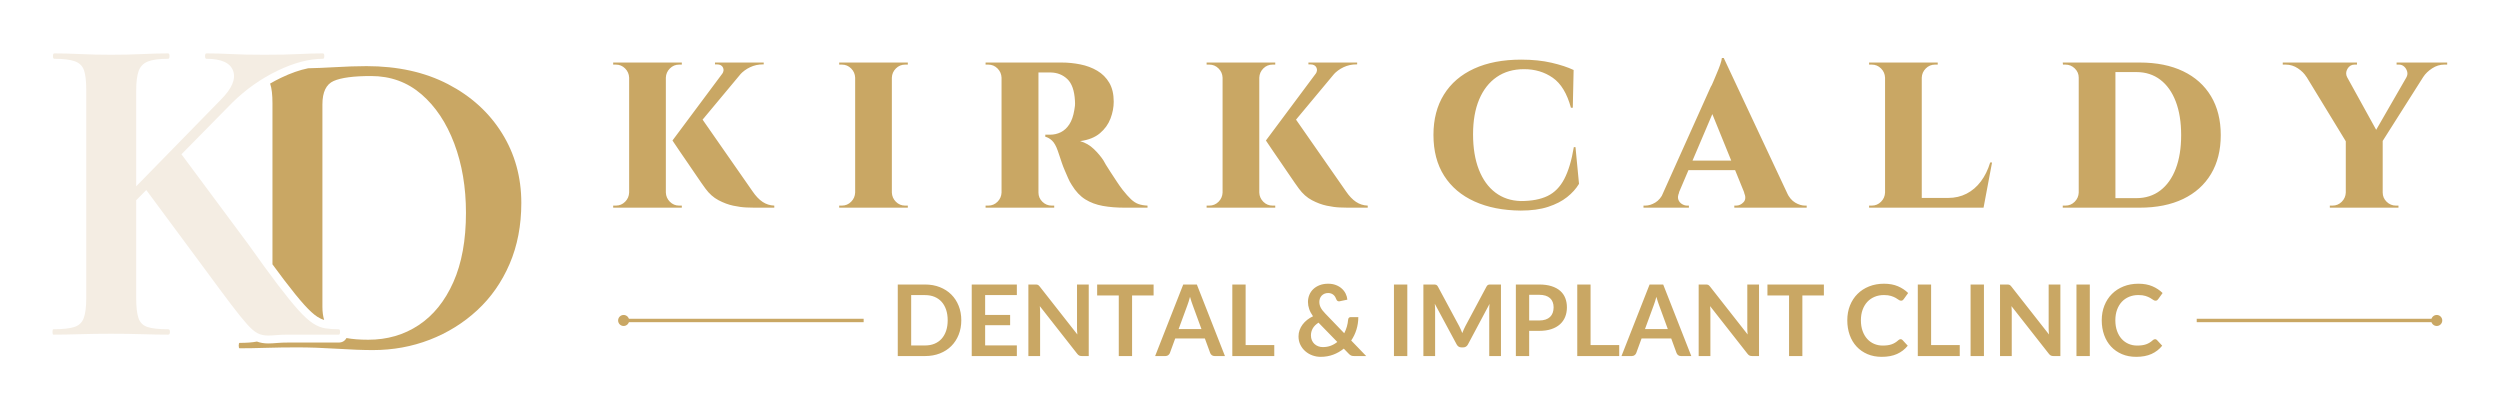
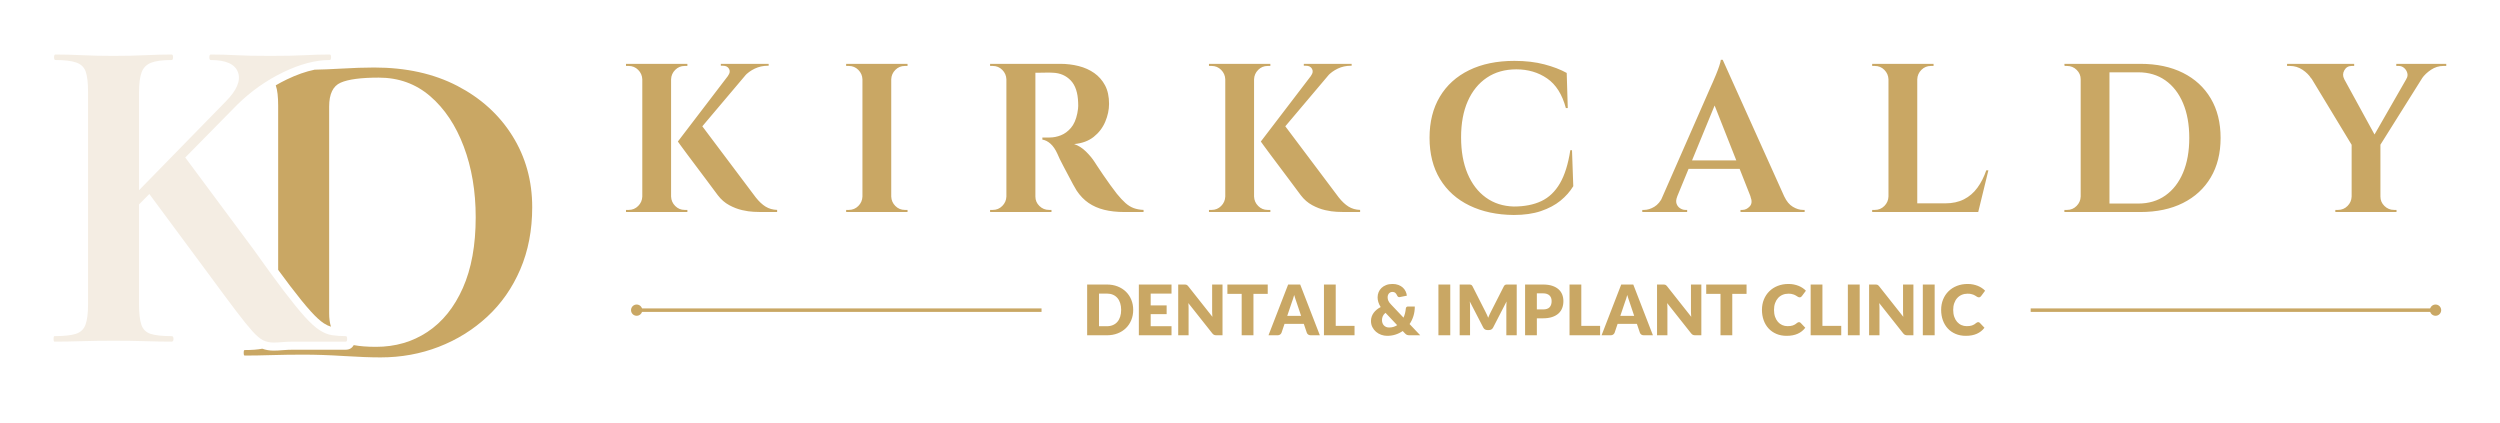
- <svg xmlns="http://www.w3.org/2000/svg" viewBox="0 0 1905 315" width="1905" height="315" role="img" aria-label="Kirkcaldy Dental &amp; Implant Clinic">
+ <svg xmlns="http://www.w3.org/2000/svg" viewBox="0 0 1866 315" width="1866" height="315" role="img" aria-label="Kirkcaldy Dental &amp; Implant Clinic">
  <g fill="#C9A764">
    <path d="M284.085 266.763Q273.112 266.763 256.653 265.735Q240.193 264.706 226.477 264.706Q214.133 264.706 202.817 265.049Q191.501 265.392 182.586 265.392Q181.9 265.392 181.9 263.334Q181.9 261.277 182.586 261.277Q190.744 261.277 195.772 260.267Q199.65 261.706 204.25 261.706Q207.267 261.706 211.311 261.338Q214.811 261.02 219.681 261.02H258.086Q262.089 261.02 264.025 257.587Q270.782 258.876 280.656 258.876Q302.259 258.876 319.061 247.732Q335.863 236.588 345.465 214.985Q355.066 193.382 355.066 162.178Q355.066 133.031 346.15 109.371Q337.235 85.711 321.118 71.823Q305.002 57.936 282.713 57.936Q262.825 57.936 254.252 61.707Q245.68 65.479 245.68 79.538V233.845Q245.68 239.482 247 243.833Q244.494 243.098 241.796 241.364Q237.671 238.712 231.866 232.279Q225.691 225.437 216.586 213.465Q212.513 208.11 207.618 201.423V78.853Q207.618 68.908 205.903 63.936Q205.86 63.811 205.814 63.688Q209.85 61.341 214.064 59.311Q225.057 54.014 234.796 52.022Q243.787 51.837 253.91 51.249Q268.654 50.392 279.284 50.392Q314.946 50.392 341.35 64.108Q367.753 77.824 382.498 101.484Q397.243 125.144 397.243 154.634Q397.243 180.352 388.327 201.097Q379.412 221.843 363.638 236.416Q347.865 250.99 327.462 258.877Q307.059 266.763 284.085 266.763Z" />
    <path data-kd="K" fill="#F4EDE3" d="M65.718 227.225V68.461Q65.718 58.517 64.003 53.545Q62.289 48.573 56.974 46.687Q51.659 44.801 41.372 44.801Q40.343 44.801 40.343 42.743Q40.343 40.686 41.372 40.686Q50.287 40.686 61.26 41.2Q72.233 41.715 84.577 41.715Q97.608 41.715 108.581 41.2Q119.553 40.686 128.126 40.686Q129.155 40.686 129.155 42.743Q129.155 44.801 128.126 44.801Q117.839 44.801 112.695 46.858Q107.552 48.915 105.666 54.059Q103.78 59.203 103.78 69.147V227.225Q103.78 237.169 105.494 242.313Q107.209 247.456 112.352 249.171Q117.496 250.885 128.126 250.885Q129.498 250.885 129.498 252.943Q129.498 255.0 128.126 255.0Q119.211 255.0 108.409 254.657Q97.608 254.314 84.577 254.314Q72.233 254.314 60.917 254.657Q49.601 255.0 40.686 255.0Q40.0 255.0 40.0 252.943Q40.0 250.885 40.686 250.885Q51.316 250.885 56.631 249.171Q61.946 247.456 63.832 242.313Q65.718 237.169 65.718 227.225ZM156.244 205.279 109.266 141.842 136.699 115.439 189.163 186.077Q202.536 204.936 211.794 217.109Q221.053 229.282 227.396 236.312Q233.74 243.341 238.541 246.427Q243.341 249.514 247.97 250.199Q252.6 250.885 258.086 250.885Q259.115 250.885 259.115 252.943Q259.115 255.0 258.086 255.0Q242.998 255.0 233.74 255.0Q224.482 255.0 219.681 255.0Q214.537 255.0 210.766 255.343Q206.994 255.686 204.25 255.686Q199.793 255.686 196.364 253.971Q192.935 252.257 188.305 247.113Q183.676 241.97 176.132 232.026Q168.589 222.081 156.244 205.279ZM79.777 166.531 168.246 76.005Q180.933 63.317 177.675 54.059Q174.418 44.801 157.273 44.801Q156.244 44.801 156.244 42.743Q156.244 40.686 157.273 40.686Q166.531 40.686 176.132 41.2Q185.734 41.715 201.507 41.715Q217.967 41.715 227.568 41.2Q237.169 40.686 246.085 40.686Q247.113 40.686 247.113 42.743Q247.113 44.801 246.085 44.801Q230.311 44.801 211.451 53.888Q192.592 62.974 177.161 78.062L89.035 167.56Z" />
-     <path d="M533.129 87.94 573.419 145.768Q577.053 151.14 581.082 153.826Q585.111 156.512 590.009 156.67V158.25H574.841Q573.261 158.25 568.837 158.092Q564.413 157.934 558.804 156.749Q553.195 155.564 547.507 152.562Q541.819 149.56 537.553 143.714Q536.605 142.45 534.393 139.29Q532.181 136.13 529.416 132.022Q526.651 127.914 523.649 123.569Q520.647 119.224 518.119 115.511Q515.591 111.798 514.011 109.428Q512.431 107.058 512.431 107.058ZM570.733 48.756 523.175 105.794 512.431 107.058 555.881 48.756ZM581.951 47.65V49.072H581.319Q576.105 49.072 571.602 51.205Q567.099 53.338 563.939 56.814L550.193 56.498Q552.089 53.812 550.904 51.442Q549.719 49.072 546.401 49.072H544.821V47.65H581.319ZM507.375 47.65V158.25H479.409V47.65ZM479.883 146.716V158.25H467.243V156.67Q467.401 156.67 468.27 156.67Q469.139 156.67 469.297 156.67Q473.405 156.67 476.328 153.747Q479.251 150.824 479.409 146.716ZM479.883 59.184H479.409Q479.251 55.076 476.328 52.153Q473.405 49.23 469.297 49.23Q469.139 49.23 468.27 49.23Q467.401 49.23 467.243 49.23V47.65H479.883ZM506.901 146.716H507.375Q507.533 150.824 510.456 153.747Q513.379 156.67 517.487 156.67Q517.803 156.67 518.672 156.67Q519.541 156.67 519.541 156.67V158.25H506.901ZM506.901 59.184V47.65H519.541V49.23Q519.383 49.23 518.593 49.23Q517.803 49.23 517.487 49.23Q513.379 49.23 510.456 52.153Q507.533 55.076 507.375 59.184ZM679.595 47.65V158.25H651.629V47.65ZM652.103 146.716V158.25H639.463V156.67Q639.463 156.67 640.49 156.67Q641.517 156.67 641.517 156.67Q645.625 156.67 648.548 153.747Q651.471 150.824 651.629 146.716ZM652.103 59.184H651.629Q651.471 55.076 648.548 52.153Q645.625 49.23 641.517 49.23Q641.517 49.23 640.49 49.23Q639.463 49.23 639.463 49.23V47.65H652.103ZM679.121 146.716H679.595Q679.753 150.824 682.676 153.747Q685.599 156.67 689.707 156.67Q689.707 156.67 690.655 156.67Q691.603 156.67 691.761 156.67V158.25H679.121ZM679.121 59.184V47.65H691.761V49.23Q691.603 49.23 690.655 49.23Q689.707 49.23 689.707 49.23Q685.599 49.23 682.676 52.153Q679.753 55.076 679.595 59.184ZM789.247 47.65H808.997Q816.107 47.65 823.217 49.072Q830.327 50.494 836.094 53.891Q841.861 57.288 845.258 63.055Q848.655 68.822 848.655 77.512Q848.655 83.832 846.206 90.31Q843.757 96.788 838.148 101.528Q832.539 106.268 823.059 107.532Q829.063 109.27 833.566 113.615Q838.069 117.96 840.913 122.384Q841.071 122.858 842.493 125.228Q843.915 127.598 846.206 131.074Q848.497 134.55 850.867 138.184Q853.237 141.818 855.449 144.662Q859.083 149.244 861.848 151.851Q864.613 154.458 867.536 155.485Q870.459 156.512 874.409 156.67V158.25H856.871Q847.865 158.25 840.36 156.907Q832.855 155.564 827.009 151.93Q821.163 148.296 816.739 141.028Q815.159 138.658 813.895 135.735Q812.631 132.812 811.367 129.889Q810.103 126.966 809.155 124.201Q808.207 121.436 807.417 118.987Q806.627 116.538 805.995 114.8Q804.099 109.428 801.65 107.137Q799.201 104.846 796.515 104.214V102.634Q796.989 102.634 798.174 102.634Q799.359 102.634 800.149 102.634Q804.573 102.634 808.365 100.738Q812.157 98.842 814.843 94.734Q817.529 90.626 818.635 83.832Q818.951 82.41 819.109 80.672Q819.267 78.934 819.109 76.722Q818.477 65.188 813.342 60.29Q808.207 55.392 800.781 55.234Q799.201 55.234 797.305 55.234Q795.409 55.234 793.671 55.234Q791.933 55.234 790.827 55.234Q790.827 55.234 790.432 53.338Q790.037 51.442 789.642 49.546Q789.247 47.65 789.247 47.65ZM791.301 47.65V158.25H763.177V47.65ZM763.651 146.716V158.25H751.011V156.67Q751.327 156.67 752.117 156.67Q752.907 156.67 753.065 156.67Q757.173 156.67 760.096 153.747Q763.019 150.824 763.177 146.716ZM763.651 59.184H763.177Q763.019 55.076 760.096 52.153Q757.173 49.23 753.065 49.23Q752.907 49.23 752.117 49.23Q751.327 49.23 751.011 49.23V47.65H763.651ZM790.827 146.716H791.301Q791.301 150.824 794.303 153.747Q797.305 156.67 801.413 156.67Q801.729 156.67 802.44 156.67Q803.151 156.67 803.309 156.67V158.25H790.827ZM985.325 87.94 1025.615 145.768Q1029.249 151.14 1033.278 153.826Q1037.307 156.512 1042.205 156.67V158.25H1027.037Q1025.457 158.25 1021.033 158.092Q1016.609 157.934 1011 156.749Q1005.391 155.564 999.703 152.562Q994.015 149.56 989.749 143.714Q988.801 142.45 986.589 139.29Q984.377 136.13 981.612 132.022Q978.847 127.914 975.845 123.569Q972.843 119.224 970.315 115.511Q967.787 111.798 966.207 109.428Q964.627 107.058 964.627 107.058ZM1022.929 48.756 975.371 105.794 964.627 107.058 1008.077 48.756ZM1034.147 47.65V49.072H1033.515Q1028.301 49.072 1023.798 51.205Q1019.295 53.338 1016.135 56.814L1002.389 56.498Q1004.285 53.812 1003.1 51.442Q1001.915 49.072 998.597 49.072H997.017V47.65H1033.515ZM959.571 47.65V158.25H931.605V47.65ZM932.079 146.716V158.25H919.439V156.67Q919.597 156.67 920.466 156.67Q921.335 156.67 921.493 156.67Q925.601 156.67 928.524 153.747Q931.447 150.824 931.605 146.716ZM932.079 59.184H931.605Q931.447 55.076 928.524 52.153Q925.601 49.23 921.493 49.23Q921.335 49.23 920.466 49.23Q919.597 49.23 919.439 49.23V47.65H932.079ZM959.097 146.716H959.571Q959.729 150.824 962.652 153.747Q965.575 156.67 969.683 156.67Q969.999 156.67 970.868 156.67Q971.737 156.67 971.737 156.67V158.25H959.097ZM959.097 59.184V47.65H971.737V49.23Q971.579 49.23 970.789 49.23Q969.999 49.23 969.683 49.23Q965.575 49.23 962.652 52.153Q959.729 55.076 959.571 59.184ZM1200.521 112.114 1203.207 140.08Q1199.889 145.61 1194.122 150.192Q1188.355 154.774 1179.665 157.618Q1170.975 160.462 1158.809 160.462Q1138.585 160.304 1123.575 153.51Q1108.565 146.716 1100.428 133.918Q1092.291 121.12 1092.291 102.792Q1092.291 84.938 1100.27 72.061Q1108.249 59.184 1123.259 52.311Q1138.269 45.438 1159.125 45.438Q1172.081 45.438 1182.272 47.808Q1192.463 50.178 1199.099 53.338L1198.467 82.094H1197.045Q1192.621 65.82 1183.22 59.263Q1173.819 52.706 1161.337 52.706Q1149.171 52.706 1140.481 58.71Q1131.791 64.714 1127.13 75.774Q1122.469 86.834 1122.469 102.318Q1122.469 117.96 1126.893 129.257Q1131.317 140.554 1139.454 146.716Q1147.591 152.878 1158.809 153.194Q1171.291 153.194 1179.27 149.323Q1187.249 145.452 1191.989 136.367Q1196.729 127.282 1199.257 112.114ZM1313.491 44.174 1366.579 157.302H1333.399L1301.799 79.566ZM1279.521 146.716Q1278.099 149.876 1278.889 152.088Q1279.679 154.3 1281.654 155.485Q1283.629 156.67 1285.525 156.67H1286.947V158.25H1252.345V156.67Q1252.345 156.67 1253.056 156.67Q1253.767 156.67 1253.767 156.67Q1257.401 156.67 1261.272 154.379Q1265.143 152.088 1267.671 146.716ZM1313.491 44.174 1313.649 66.136 1274.623 157.776H1262.457L1303.537 66.294Q1304.327 65.188 1305.512 62.265Q1306.697 59.342 1308.198 55.866Q1309.699 52.39 1310.805 49.23Q1311.911 46.07 1312.069 44.174ZM1328.185 122.384V129.652H1282.523V122.384ZM1328.975 146.716H1361.523Q1364.051 152.088 1367.922 154.379Q1371.793 156.67 1375.427 156.67Q1375.427 156.67 1376.059 156.67Q1376.691 156.67 1376.691 156.67V158.25H1321.549V156.67H1322.971Q1326.131 156.67 1328.58 154.063Q1331.029 151.456 1328.975 146.716ZM1464.381 47.65V158.25H1436.415V47.65ZM1505.777 150.824 1510.991 158.25H1463.907V150.824ZM1517.943 123.806 1511.465 158.25H1478.759L1484.447 150.824Q1492.189 150.824 1498.509 147.585Q1504.829 144.346 1509.411 138.263Q1513.993 132.18 1516.521 123.806ZM1436.889 146.716V158.25H1424.249V156.67Q1424.249 156.67 1425.276 156.67Q1426.303 156.67 1426.303 156.67Q1430.411 156.67 1433.334 153.747Q1436.257 150.824 1436.415 146.716ZM1436.889 59.184H1436.415Q1436.257 55.076 1433.334 52.153Q1430.411 49.23 1426.303 49.23Q1426.303 49.23 1425.276 49.23Q1424.249 49.23 1424.249 49.23V47.65H1436.889ZM1463.907 59.184V47.65H1476.547V49.23Q1476.389 49.23 1475.441 49.23Q1474.493 49.23 1474.493 49.23Q1470.385 49.23 1467.462 52.153Q1464.539 55.076 1464.381 59.184ZM1630.439 47.65Q1649.715 47.65 1663.54 54.286Q1677.365 60.922 1684.791 73.325Q1692.217 85.728 1692.217 102.95Q1692.217 120.172 1684.791 132.575Q1677.365 144.978 1663.54 151.614Q1649.715 158.25 1630.439 158.25H1591.571L1591.413 150.982Q1597.417 150.982 1602.947 150.982Q1608.477 150.982 1613.059 150.982Q1617.641 150.982 1620.959 150.982Q1624.277 150.982 1626.094 150.982Q1627.911 150.982 1627.911 150.982Q1638.497 150.982 1646.16 145.136Q1653.823 139.29 1657.931 128.546Q1662.039 117.802 1662.039 102.95Q1662.039 88.098 1657.931 77.354Q1653.823 66.61 1646.16 60.764Q1638.497 54.918 1627.911 54.918Q1627.911 54.918 1626.015 54.918Q1624.119 54.918 1620.564 54.918Q1617.009 54.918 1612.348 54.918Q1607.687 54.918 1601.92 54.918Q1596.153 54.918 1589.833 54.918V47.65ZM1611.953 47.65V158.25H1583.987V47.65ZM1584.461 146.716V158.25H1571.821V156.67Q1571.821 156.67 1572.848 156.67Q1573.875 156.67 1573.875 156.67Q1577.983 156.67 1580.906 153.747Q1583.829 150.824 1583.987 146.716ZM1584.461 59.184H1583.987Q1583.987 55.076 1580.985 52.153Q1577.983 49.23 1573.875 49.23Q1573.875 49.23 1572.927 49.23Q1571.979 49.23 1571.979 49.23L1571.821 47.65H1584.461ZM1782.435 47.808 1815.141 107.058 1787.807 108.164 1750.993 47.808ZM1815.615 107.374V158.25H1787.491V107.374ZM1840.105 47.808H1853.377L1813.719 110.376L1804.871 108.954ZM1833.627 59.026Q1834.891 56.814 1834.259 54.523Q1833.627 52.232 1831.968 50.731Q1830.309 49.23 1828.097 49.23Q1828.097 49.23 1827.149 49.23Q1826.201 49.23 1826.201 49.23V47.65H1864.753V49.23H1862.541Q1857.643 49.23 1853.298 52.074Q1848.953 54.918 1846.583 58.552ZM1788.597 59.026 1757.471 58.552Q1755.259 54.918 1750.993 52.074Q1746.727 49.23 1741.671 49.23H1739.459V47.65H1796.023V49.23Q1796.023 49.23 1795.075 49.23Q1794.127 49.23 1794.127 49.23Q1790.651 49.23 1788.755 52.469Q1786.859 55.708 1788.597 59.026ZM1787.965 146.716V158.25H1775.325V156.67Q1775.325 156.67 1776.273 156.67Q1777.221 156.67 1777.379 156.67Q1781.487 156.67 1784.41 153.747Q1787.333 150.824 1787.491 146.716ZM1815.141 146.716H1815.615Q1815.615 150.824 1818.617 153.747Q1821.619 156.67 1825.727 156.67Q1825.727 156.67 1826.675 156.67Q1827.623 156.67 1827.623 156.67V158.25H1815.141Z" />
-     <path d="M732.504 244.053Q732.504 250.047 730.506 255.061Q728.508 260.075 724.889 263.695Q721.27 267.314 716.18 269.312Q711.091 271.31 704.908 271.31H684.098V216.796H704.908Q711.091 216.796 716.18 218.813Q721.27 220.83 724.889 224.43Q728.508 228.03 730.506 233.045Q732.504 238.059 732.504 244.053ZM722.137 244.053Q722.137 239.567 720.931 236.004Q719.724 232.441 717.5 229.972Q715.276 227.503 712.09 226.183Q708.904 224.864 704.908 224.864H694.314V263.242H704.908Q708.904 263.242 712.09 261.923Q715.276 260.603 717.5 258.134Q719.724 255.665 720.931 252.102Q722.137 248.539 722.137 244.053ZM774.842 216.796V224.864H750.676V239.981H769.714V247.785H750.676V263.204H774.842V271.31H740.459V216.796ZM788.941 216.796Q789.62 216.796 790.072 216.852Q790.525 216.909 790.883 217.079Q791.241 217.248 791.58 217.569Q791.92 217.889 792.334 218.417L820.949 254.873Q820.798 253.553 820.741 252.29Q820.685 251.027 820.685 249.934V216.796H829.62V271.31H824.379Q823.173 271.31 822.381 270.933Q821.59 270.556 820.836 269.576L792.334 233.271Q792.447 234.477 792.504 235.665Q792.561 236.852 792.561 237.832V271.31H783.626V216.796H788.941ZM879.044 216.796V225.127H862.645V271.31H852.504V225.127H836.029V216.796ZM933.408 271.31H925.566Q924.247 271.31 923.398 270.65Q922.55 269.99 922.173 269.01L918.102 257.889H895.519L891.448 269.01Q891.146 269.877 890.26 270.594Q889.374 271.31 888.092 271.31H880.213L901.627 216.796H911.994ZM898.121 250.726H915.5L908.865 232.592Q908.413 231.386 907.866 229.746Q907.319 228.106 906.792 226.183Q906.264 228.106 905.755 229.765Q905.246 231.423 904.756 232.668ZM949.166 262.941H970.995V271.31H939.025V216.796H949.166ZM1012.05 216.193Q1015.368 216.193 1017.988 217.211Q1020.608 218.228 1022.474 219.925Q1024.34 221.621 1025.415 223.808Q1026.489 225.995 1026.678 228.332L1020.759 229.576Q1020.646 229.614 1020.514 229.614Q1020.382 229.614 1020.269 229.614Q1019.628 229.614 1019.119 229.256Q1018.61 228.898 1018.308 228.144Q1017.969 227.163 1017.441 226.277Q1016.913 225.391 1016.159 224.732Q1015.405 224.072 1014.387 223.676Q1013.369 223.28 1012.05 223.28Q1010.467 223.28 1009.222 223.827Q1007.978 224.374 1007.111 225.297Q1006.244 226.221 1005.792 227.446Q1005.339 228.671 1005.339 230.029Q1005.339 231.16 1005.584 232.215Q1005.829 233.271 1006.357 234.326Q1006.885 235.382 1007.733 236.494Q1008.582 237.606 1009.826 238.888L1024.302 253.93Q1025.547 251.555 1026.301 248.916Q1027.055 246.277 1027.281 243.563Q1027.356 242.696 1027.846 242.168Q1028.336 241.64 1029.203 241.64H1035.047Q1035.009 246.617 1033.614 251.141Q1032.219 255.665 1029.618 259.472L1041.041 271.31H1031.918Q1031.202 271.31 1030.655 271.235Q1030.108 271.159 1029.618 270.952Q1029.128 270.745 1028.676 270.405Q1028.223 270.066 1027.733 269.538L1023.963 265.655Q1020.344 268.596 1015.914 270.254Q1011.484 271.913 1006.32 271.913Q1003.153 271.913 1000.137 270.839Q997.121 269.764 994.746 267.728Q992.371 265.693 990.919 262.809Q989.468 259.925 989.468 256.305Q989.468 253.78 990.297 251.499Q991.126 249.218 992.597 247.257Q994.067 245.297 996.084 243.714Q998.101 242.13 1000.514 240.999Q998.516 238.172 997.592 235.476Q996.668 232.781 996.668 230.104Q996.668 227.276 997.705 224.732Q998.742 222.187 1000.721 220.302Q1002.7 218.417 1005.566 217.305Q1008.431 216.193 1012.05 216.193ZM998.93 255.551Q998.93 257.625 999.647 259.284Q1000.363 260.942 1001.607 262.092Q1002.851 263.242 1004.491 263.864Q1006.131 264.486 1007.978 264.486Q1011.296 264.486 1014.029 263.45Q1016.762 262.413 1019.024 260.565L1004.698 245.863Q1001.682 247.823 1000.306 250.273Q998.93 252.724 998.93 255.551ZM1072.37 271.31H1062.191V216.796H1072.37ZM1111.993 248.69Q1112.634 249.896 1113.18 251.197Q1113.727 252.498 1114.255 253.817Q1114.782 252.46 1115.348 251.141Q1115.913 249.821 1116.554 248.615L1132.69 218.417Q1132.992 217.851 1133.312 217.512Q1133.632 217.173 1134.028 217.022Q1134.424 216.871 1134.914 216.834Q1135.404 216.796 1136.083 216.796H1143.736V271.31H1134.801V236.098Q1134.801 235.118 1134.858 233.949Q1134.914 232.781 1135.027 231.574L1118.552 262.488Q1117.987 263.544 1117.082 264.128Q1116.177 264.712 1114.971 264.712H1113.576Q1112.37 264.712 1111.465 264.128Q1110.56 263.544 1109.995 262.488L1093.293 231.461Q1093.444 232.705 1093.501 233.893Q1093.557 235.08 1093.557 236.098V271.31H1084.622V216.796H1092.276Q1092.954 216.796 1093.444 216.834Q1093.934 216.871 1094.33 217.022Q1094.726 217.173 1095.065 217.512Q1095.405 217.851 1095.706 218.417L1111.993 248.69ZM1165.225 252.121V271.31H1155.084V216.796H1172.84Q1178.307 216.796 1182.303 218.078Q1186.299 219.359 1188.901 221.659Q1191.502 223.959 1192.746 227.163Q1193.99 230.368 1193.99 234.175Q1193.99 238.134 1192.671 241.433Q1191.351 244.732 1188.712 247.107Q1186.073 249.482 1182.115 250.801Q1178.156 252.121 1172.84 252.121ZM1165.225 244.204H1172.84Q1175.63 244.204 1177.704 243.506Q1179.777 242.809 1181.134 241.508Q1182.492 240.208 1183.17 238.341Q1183.849 236.475 1183.849 234.175Q1183.849 231.989 1183.17 230.217Q1182.492 228.445 1181.134 227.201Q1179.777 225.957 1177.704 225.297Q1175.63 224.637 1172.84 224.637H1165.225ZM1212.011 262.941H1233.839V271.31H1201.869V216.796H1212.011ZM1288.768 271.31H1280.926Q1279.607 271.31 1278.759 270.65Q1277.91 269.99 1277.533 269.01L1273.462 257.889H1250.879L1246.808 269.01Q1246.506 269.877 1245.62 270.594Q1244.734 271.31 1243.453 271.31H1235.573L1256.987 216.796H1267.354ZM1253.481 250.726H1270.86L1264.225 232.592Q1263.773 231.386 1263.226 229.746Q1262.68 228.106 1262.152 226.183Q1261.624 228.106 1261.115 229.765Q1260.606 231.423 1260.116 232.668ZM1299.701 216.796Q1300.38 216.796 1300.832 216.852Q1301.284 216.909 1301.643 217.079Q1302.001 217.248 1302.34 217.569Q1302.679 217.889 1303.094 218.417L1331.708 254.873Q1331.557 253.553 1331.501 252.29Q1331.444 251.027 1331.444 249.934V216.796H1340.379V271.31H1335.139Q1333.933 271.31 1333.141 270.933Q1332.349 270.556 1331.595 269.576L1303.094 233.271Q1303.207 234.477 1303.264 235.665Q1303.32 236.852 1303.32 237.832V271.31H1294.385V216.796H1299.701ZM1389.804 216.796V225.127H1373.404V271.31H1363.263V225.127H1346.788V216.796ZM1448.277 258.454Q1449.106 258.454 1449.709 259.095L1453.705 263.431Q1450.388 267.54 1445.543 269.727Q1440.699 271.913 1433.913 271.913Q1427.843 271.913 1422.999 269.84Q1418.154 267.766 1414.724 264.072Q1411.293 260.377 1409.465 255.25Q1407.636 250.123 1407.636 244.053Q1407.636 237.908 1409.672 232.799Q1411.708 227.691 1415.402 223.996Q1419.097 220.302 1424.243 218.247Q1429.389 216.193 1435.609 216.193Q1441.679 216.193 1446.222 218.134Q1450.765 220.076 1454.007 223.28L1450.614 227.993Q1450.312 228.445 1449.841 228.784Q1449.37 229.124 1448.541 229.124Q1447.673 229.124 1446.769 228.445Q1445.864 227.767 1444.469 226.975Q1443.074 226.183 1440.944 225.505Q1438.814 224.826 1435.534 224.826Q1431.689 224.826 1428.465 226.164Q1425.242 227.503 1422.923 229.991Q1420.605 232.479 1419.304 236.042Q1418.004 239.604 1418.004 244.053Q1418.004 248.652 1419.304 252.234Q1420.605 255.815 1422.829 258.266Q1425.053 260.716 1428.069 262.017Q1431.085 263.318 1434.554 263.318Q1436.627 263.318 1438.305 263.091Q1439.983 262.865 1441.396 262.375Q1442.81 261.885 1444.073 261.112Q1445.336 260.339 1446.58 259.208Q1446.957 258.869 1447.372 258.662Q1447.787 258.454 1448.277 258.454ZM1471.5 262.941H1493.328V271.31H1461.359V216.796H1471.5ZM1511.763 271.31H1501.584V216.796H1511.763ZM1529.332 216.796Q1530.01 216.796 1530.463 216.852Q1530.915 216.909 1531.273 217.079Q1531.631 217.248 1531.971 217.569Q1532.31 217.889 1532.725 218.417L1561.339 254.873Q1561.188 253.553 1561.132 252.29Q1561.075 251.027 1561.075 249.934V216.796H1570.01V271.31H1564.77Q1563.563 271.31 1562.772 270.933Q1561.98 270.556 1561.226 269.576L1532.725 233.271Q1532.838 234.477 1532.894 235.665Q1532.951 236.852 1532.951 237.832V271.31H1524.016V216.796H1529.332ZM1592.441 271.31H1582.262V216.796H1592.441ZM1642.168 258.454Q1642.997 258.454 1643.6 259.095L1647.597 263.431Q1644.279 267.54 1639.435 269.727Q1634.59 271.913 1627.804 271.913Q1621.734 271.913 1616.89 269.84Q1612.045 267.766 1608.615 264.072Q1605.184 260.377 1603.356 255.25Q1601.527 250.123 1601.527 244.053Q1601.527 237.908 1603.563 232.799Q1605.599 227.691 1609.293 223.996Q1612.988 220.302 1618.134 218.247Q1623.28 216.193 1629.501 216.193Q1635.57 216.193 1640.113 218.134Q1644.656 220.076 1647.898 223.28L1644.505 227.993Q1644.204 228.445 1643.732 228.784Q1643.261 229.124 1642.432 229.124Q1641.565 229.124 1640.66 228.445Q1639.755 227.767 1638.36 226.975Q1636.965 226.183 1634.835 225.505Q1632.705 224.826 1629.425 224.826Q1625.58 224.826 1622.356 226.164Q1619.133 227.503 1616.815 229.991Q1614.496 232.479 1613.195 236.042Q1611.895 239.604 1611.895 244.053Q1611.895 248.652 1613.195 252.234Q1614.496 255.815 1616.72 258.266Q1618.945 260.716 1621.961 262.017Q1624.977 263.318 1628.445 263.318Q1630.518 263.318 1632.196 263.091Q1633.874 262.865 1635.288 262.375Q1636.701 261.885 1637.964 261.112Q1639.227 260.339 1640.471 259.208Q1640.848 258.869 1641.263 258.662Q1641.678 258.454 1642.168 258.454Z" />
+     <path d="M522.069 91.416 564.097 147.348Q567.731 151.93 571.444 154.221Q575.157 156.512 580.055 156.67V158.25H568.047Q566.467 158.25 562.596 158.092Q558.725 157.934 553.906 156.828Q549.087 155.722 544.268 153.115Q539.449 150.508 535.815 145.768Q535.183 144.978 532.813 141.739Q530.443 138.5 527.046 133.997Q523.649 129.494 519.936 124.517Q516.223 119.54 513.063 115.353Q509.903 111.166 507.928 108.401Q505.953 105.636 505.953 105.636ZM562.675 48.756 515.275 104.846 505.953 105.636 549.403 48.756ZM573.735 47.65V49.072H573.103Q567.889 49.072 563.386 51.205Q558.883 53.338 555.723 56.814L543.399 56.498Q545.453 53.812 544.189 51.442Q542.925 49.072 539.607 49.072H538.027V47.65H573.103ZM500.897 47.65V158.25H479.409V47.65ZM479.883 146.716V158.25H467.243V156.67Q467.401 156.67 468.27 156.67Q469.139 156.67 469.297 156.67Q473.405 156.67 476.328 153.747Q479.251 150.824 479.409 146.716ZM479.883 59.184H479.409Q479.251 55.076 476.328 52.153Q473.405 49.23 469.297 49.23Q469.139 49.23 468.27 49.23Q467.401 49.23 467.243 49.23V47.65H479.883ZM500.423 146.716H500.897Q501.055 150.824 503.978 153.747Q506.901 156.67 511.009 156.67Q511.167 156.67 512.036 156.67Q512.905 156.67 513.063 156.67V158.25H500.423ZM500.423 59.184V47.65H513.063V49.23Q512.905 49.23 512.036 49.23Q511.167 49.23 511.009 49.23Q506.901 49.23 503.978 52.153Q501.055 55.076 500.897 59.184ZM665.217 47.65V158.25H643.729V47.65ZM644.203 146.716V158.25H631.563V156.67Q631.563 156.67 632.59 156.67Q633.617 156.67 633.617 156.67Q637.725 156.67 640.648 153.747Q643.571 150.824 643.729 146.716ZM644.203 59.184H643.729Q643.571 55.076 640.648 52.153Q637.725 49.23 633.617 49.23Q633.617 49.23 632.59 49.23Q631.563 49.23 631.563 49.23V47.65H644.203ZM664.743 146.716H665.217Q665.375 150.824 668.298 153.747Q671.221 156.67 675.329 156.67Q675.329 156.67 676.277 156.67Q677.225 156.67 677.383 156.67V158.25H664.743ZM664.743 59.184V47.65H677.383V49.23Q677.225 49.23 676.277 49.23Q675.329 49.23 675.329 49.23Q671.221 49.23 668.298 52.153Q665.375 55.076 665.217 59.184ZM770.761 47.65H791.459Q798.569 47.65 805.126 49.309Q811.683 50.968 816.739 54.523Q821.795 58.078 824.797 63.687Q827.799 69.296 827.799 77.512Q827.799 84.148 824.955 90.863Q822.111 97.578 816.344 102.16Q810.577 106.742 801.729 107.532Q806.469 109.112 810.498 113.062Q814.527 117.012 817.055 120.962Q817.213 121.278 818.951 123.885Q820.689 126.492 823.296 130.363Q825.903 134.234 828.668 138.026Q831.433 141.818 833.645 144.662Q837.121 148.928 840.044 151.535Q842.967 154.142 846.206 155.327Q849.445 156.512 853.553 156.67V158.25H839.333Q830.801 158.25 824.165 156.591Q817.529 154.932 812.473 151.456Q807.417 147.98 803.625 142.292Q802.519 140.554 800.939 137.631Q799.359 134.708 797.542 131.232Q795.725 127.756 793.987 124.517Q792.249 121.278 790.985 118.671Q789.721 116.064 789.247 114.8Q787.035 109.902 784.112 107.295Q781.189 104.688 778.029 104.214V102.634Q778.345 102.634 779.925 102.634Q781.505 102.634 783.401 102.634Q787.667 102.634 791.854 100.975Q796.041 99.316 799.359 95.445Q802.677 91.574 804.099 84.622Q804.415 83.2 804.652 81.146Q804.889 79.092 804.731 76.722Q804.415 65.504 799.201 60.053Q793.987 54.602 785.929 54.286Q783.401 54.128 780.478 54.207Q777.555 54.286 775.264 54.286Q772.973 54.286 772.341 54.286Q772.341 54.128 771.946 52.548Q771.551 50.968 771.156 49.309Q770.761 47.65 770.761 47.65ZM772.815 47.65V158.25H751.169V47.65ZM751.643 146.716V158.25H739.003V156.67Q739.161 156.67 740.109 156.67Q741.057 156.67 741.057 156.67Q745.165 156.67 748.088 153.747Q751.011 150.824 751.169 146.716ZM751.643 59.184H751.169Q751.011 55.076 748.088 52.153Q745.165 49.23 741.057 49.23Q741.057 49.23 740.109 49.23Q739.161 49.23 739.003 49.23V47.65H751.643ZM772.341 146.716H772.815Q772.815 150.824 775.817 153.747Q778.819 156.67 782.927 156.67Q783.085 156.67 783.875 156.67Q784.665 156.67 784.823 156.67V158.25H772.341ZM957.201 91.416 999.229 147.348Q1002.863 151.93 1006.576 154.221Q1010.289 156.512 1015.187 156.67V158.25H1003.179Q1001.599 158.25 997.728 158.092Q993.857 157.934 989.038 156.828Q984.219 155.722 979.4 153.115Q974.581 150.508 970.947 145.768Q970.315 144.978 967.945 141.739Q965.575 138.5 962.178 133.997Q958.781 129.494 955.068 124.517Q951.355 119.54 948.195 115.353Q945.035 111.166 943.06 108.401Q941.085 105.636 941.085 105.636ZM997.807 48.756 950.407 104.846 941.085 105.636 984.535 48.756ZM1008.867 47.65V49.072H1008.235Q1003.021 49.072 998.518 51.205Q994.015 53.338 990.855 56.814L978.531 56.498Q980.585 53.812 979.321 51.442Q978.057 49.072 974.739 49.072H973.159V47.65H1008.235ZM936.029 47.65V158.25H914.541V47.65ZM915.015 146.716V158.25H902.375V156.67Q902.533 156.67 903.402 156.67Q904.271 156.67 904.429 156.67Q908.537 156.67 911.46 153.747Q914.383 150.824 914.541 146.716ZM915.015 59.184H914.541Q914.383 55.076 911.46 52.153Q908.537 49.23 904.429 49.23Q904.271 49.23 903.402 49.23Q902.533 49.23 902.375 49.23V47.65H915.015ZM935.555 146.716H936.029Q936.187 150.824 939.11 153.747Q942.033 156.67 946.141 156.67Q946.299 156.67 947.168 156.67Q948.037 156.67 948.195 156.67V158.25H935.555ZM935.555 59.184V47.65H948.195V49.23Q948.037 49.23 947.168 49.23Q946.299 49.23 946.141 49.23Q942.033 49.23 939.11 52.153Q936.187 55.076 936.029 59.184ZM1173.345 112.114 1174.293 138.974Q1170.659 144.978 1164.734 149.797Q1158.809 154.616 1150.198 157.539Q1141.587 160.462 1129.895 160.462Q1111.093 160.304 1096.873 153.431Q1082.653 146.558 1074.832 133.681Q1067.011 120.804 1067.011 102.792Q1067.011 85.096 1074.674 72.219Q1082.337 59.342 1096.557 52.39Q1110.777 45.438 1130.369 45.438Q1142.851 45.438 1152.726 48.045Q1162.601 50.652 1169.395 54.444L1170.185 80.672H1168.763Q1164.655 65.346 1154.78 58.552Q1144.905 51.758 1131.791 51.758Q1118.993 51.758 1109.75 57.999Q1100.507 64.24 1095.53 75.537Q1090.553 86.834 1090.553 102.476Q1090.553 118.118 1095.372 129.573Q1100.191 141.028 1109.039 147.427Q1117.887 153.826 1129.895 154.142Q1141.903 154.142 1150.435 150.113Q1158.967 146.084 1164.339 136.841Q1169.711 127.598 1172.081 112.114ZM1285.841 44.648 1336.559 157.302H1310.805L1277.309 72.456ZM1251.871 146.716Q1250.607 149.876 1251.397 152.088Q1252.187 154.3 1254.083 155.485Q1255.979 156.67 1257.875 156.67H1259.297V158.25H1225.801V156.67Q1225.801 156.67 1226.512 156.67Q1227.223 156.67 1227.223 156.67Q1230.857 156.67 1234.728 154.379Q1238.599 152.088 1241.127 146.716ZM1285.841 44.648 1286.473 62.502 1247.289 157.776H1236.071L1276.993 64.556Q1277.309 63.924 1278.415 61.396Q1279.521 58.868 1280.864 55.629Q1282.207 52.39 1283.234 49.309Q1284.261 46.228 1284.419 44.648ZM1303.379 119.698V126.018H1256.295V119.698ZM1306.539 146.716H1331.819Q1334.347 152.088 1338.218 154.379Q1342.089 156.67 1345.723 156.67Q1345.723 156.67 1346.355 156.67Q1346.987 156.67 1346.987 156.67V158.25H1299.113V156.67H1300.535Q1303.537 156.67 1305.986 154.063Q1308.435 151.456 1306.539 146.716ZM1431.043 47.65V158.25H1409.555V47.65ZM1472.913 151.772 1476.073 158.25H1430.569V151.772ZM1484.131 127.124 1476.547 158.25H1446.369L1452.057 151.772Q1459.957 151.772 1465.882 148.77Q1471.807 145.768 1475.915 140.159Q1480.023 134.55 1482.551 127.124ZM1410.029 146.716V158.25H1397.389V156.67Q1397.389 156.67 1398.416 156.67Q1399.443 156.67 1399.443 156.67Q1403.551 156.67 1406.474 153.747Q1409.397 150.824 1409.555 146.716ZM1410.029 59.184H1409.555Q1409.397 55.076 1406.474 52.153Q1403.551 49.23 1399.443 49.23Q1399.443 49.23 1398.416 49.23Q1397.389 49.23 1397.389 49.23V47.65H1410.029ZM1430.569 59.184V47.65H1443.209V49.23Q1443.051 49.23 1442.103 49.23Q1441.155 49.23 1441.155 49.23Q1437.047 49.23 1434.124 52.153Q1431.201 55.076 1431.043 59.184ZM1597.575 47.65Q1615.903 47.65 1629.333 54.365Q1642.763 61.08 1650.11 73.483Q1657.457 85.886 1657.457 102.95Q1657.457 120.014 1650.11 132.417Q1642.763 144.82 1629.333 151.535Q1615.903 158.25 1597.575 158.25H1560.603L1560.445 151.93Q1564.237 151.93 1568.977 151.93Q1573.717 151.93 1578.457 151.93Q1583.197 151.93 1587.226 151.93Q1591.255 151.93 1593.625 151.93Q1595.995 151.93 1595.995 151.93Q1607.687 151.93 1616.219 145.926Q1624.751 139.922 1629.412 128.941Q1634.073 117.96 1634.073 102.95Q1634.073 87.94 1629.412 76.959Q1624.751 65.978 1616.219 59.974Q1607.687 53.97 1595.995 53.97Q1595.995 53.97 1593.467 53.97Q1590.939 53.97 1586.752 53.97Q1582.565 53.97 1577.667 53.97Q1572.769 53.97 1567.792 53.97Q1562.815 53.97 1558.865 53.97V47.65ZM1574.507 47.65V158.25H1553.019V47.65ZM1553.493 146.716V158.25H1540.853V156.67Q1540.853 156.67 1541.88 156.67Q1542.907 156.67 1542.907 156.67Q1547.015 156.67 1549.938 153.747Q1552.861 150.824 1553.019 146.716ZM1553.493 59.184H1553.019Q1553.019 55.076 1550.017 52.153Q1547.015 49.23 1542.907 49.23Q1542.907 49.23 1541.959 49.23Q1541.011 49.23 1541.011 49.23L1540.853 47.65H1553.493ZM1743.567 47.808 1775.641 106.426 1755.891 109.112 1718.761 47.808ZM1776.747 107.374V158.25H1755.259V107.374ZM1802.501 47.808H1814.509L1775.167 110.534L1767.425 108.954ZM1796.023 59.026Q1797.445 56.814 1796.813 54.523Q1796.181 52.232 1794.443 50.731Q1792.705 49.23 1790.493 49.23Q1790.493 49.23 1789.545 49.23Q1788.597 49.23 1788.597 49.23V47.65H1825.885V49.23H1823.673Q1818.775 49.23 1814.509 52.074Q1810.243 54.918 1807.715 58.552ZM1749.729 59.026 1725.081 58.552Q1722.869 54.918 1718.603 52.074Q1714.337 49.23 1709.281 49.23H1707.069V47.65H1757.155V49.23Q1757.155 49.23 1756.207 49.23Q1755.259 49.23 1755.259 49.23Q1751.625 49.23 1749.808 52.469Q1747.991 55.708 1749.729 59.026ZM1755.575 146.716V158.25H1743.093V156.67Q1743.093 156.67 1744.041 156.67Q1744.989 156.67 1745.147 156.67Q1749.255 156.67 1752.178 153.747Q1755.101 150.824 1755.259 146.716ZM1776.273 146.716H1776.747Q1776.747 150.824 1779.749 153.747Q1782.751 156.67 1786.859 156.67Q1786.859 156.67 1787.807 156.67Q1788.755 156.67 1788.755 156.67V158.25H1776.273Z" />
+     <path d="M845.822 231.296Q845.822 235.404 844.405 238.875Q842.988 242.346 840.414 244.881Q837.84 247.416 834.213 248.833Q830.586 250.25 826.166 250.25H811.45V212.368H826.166Q830.586 212.368 834.213 213.798Q837.84 215.228 840.414 217.75Q842.988 220.272 844.405 223.743Q845.822 227.214 845.822 231.296ZM836.826 231.296Q836.826 228.488 836.098 226.226Q835.37 223.964 834.005 222.391Q832.64 220.818 830.664 219.973Q828.688 219.128 826.166 219.128H820.29V243.49H826.166Q828.688 243.49 830.664 242.645Q832.64 241.8 834.005 240.227Q835.37 238.654 836.098 236.392Q836.826 234.13 836.826 231.296ZM874.422 212.368V219.128H858.874V227.968H870.782V234.468H858.874V243.49H874.422V250.25H850.034V212.368ZM884.042 212.368Q884.614 212.368 885.004 212.42Q885.394 212.472 885.706 212.615Q886.018 212.758 886.304 213.018Q886.59 213.278 886.954 213.72L904.946 236.47Q904.842 235.378 904.79 234.351Q904.738 233.324 904.738 232.414V212.368H912.486V250.25H907.91Q906.896 250.25 906.194 249.938Q905.492 249.626 904.842 248.794L886.98 226.226Q887.058 227.214 887.11 228.163Q887.162 229.112 887.162 229.944V250.25H879.414V212.368H884.042ZM946.234 212.368V219.336H935.574V250.25H926.786V219.336H916.126V212.368ZM985.13 250.25H978.318Q977.174 250.25 976.433 249.717Q975.692 249.184 975.406 248.352L973.17 241.748H958.766L956.53 248.352Q956.27 249.08 955.516 249.665Q954.762 250.25 953.67 250.25H946.806L961.47 212.368H970.466ZM960.794 235.768H971.142L967.658 225.394Q967.32 224.406 966.865 223.067Q966.41 221.728 965.968 220.168Q965.552 221.754 965.11 223.106Q964.668 224.458 964.278 225.446ZM996.986 243.23H1011.026V250.25H988.198V212.368H996.986ZM1039.366 211.952Q1041.888 211.952 1043.812 212.693Q1045.736 213.434 1047.062 214.643Q1048.388 215.852 1049.142 217.438Q1049.896 219.024 1050.078 220.688L1044.878 221.728Q1044.748 221.754 1044.657 221.767Q1044.566 221.78 1044.462 221.78Q1043.37 221.78 1042.85 220.636Q1042.252 219.284 1041.459 218.582Q1040.666 217.88 1039.366 217.88Q1038.456 217.88 1037.78 218.218Q1037.104 218.556 1036.649 219.102Q1036.194 219.648 1035.96 220.376Q1035.726 221.104 1035.726 221.884Q1035.726 222.56 1035.843 223.184Q1035.96 223.808 1036.233 224.445Q1036.506 225.082 1036.987 225.758Q1037.468 226.434 1038.222 227.214L1047.582 237.094Q1048.284 235.534 1048.7 233.844Q1049.116 232.154 1049.298 230.334Q1049.35 229.606 1049.779 229.19Q1050.208 228.774 1050.91 228.774H1056.006Q1056.006 232.57 1054.992 235.859Q1053.978 239.148 1052.106 241.878L1060.062 250.25H1052.106Q1051.508 250.25 1051.04 250.185Q1050.572 250.12 1050.169 249.964Q1049.766 249.808 1049.402 249.522Q1049.038 249.236 1048.622 248.794L1046.984 247.078Q1044.514 248.794 1041.589 249.73Q1038.664 250.666 1035.362 250.666Q1033.1 250.666 1030.929 249.886Q1028.758 249.106 1027.068 247.663Q1025.378 246.22 1024.338 244.166Q1023.298 242.112 1023.298 239.564Q1023.298 237.848 1023.831 236.314Q1024.364 234.78 1025.326 233.467Q1026.288 232.154 1027.627 231.075Q1028.966 229.996 1030.552 229.19Q1029.33 227.292 1028.784 225.472Q1028.238 223.652 1028.238 221.936Q1028.238 219.908 1028.979 218.101Q1029.72 216.294 1031.137 214.929Q1032.554 213.564 1034.621 212.758Q1036.688 211.952 1039.366 211.952ZM1031.514 238.914Q1031.514 240.162 1031.891 241.176Q1032.268 242.19 1032.97 242.918Q1033.672 243.646 1034.647 244.049Q1035.622 244.452 1036.818 244.452Q1038.56 244.452 1040.055 243.997Q1041.55 243.542 1042.85 242.71L1034.14 233.48Q1032.71 234.65 1032.112 236.028Q1031.514 237.406 1031.514 238.914ZM1082.474 250.25H1073.634V212.368H1082.474ZM1108.864 232.934Q1109.384 233.922 1109.865 234.988Q1110.346 236.054 1110.788 237.172Q1111.23 236.028 1111.724 234.949Q1112.218 233.87 1112.738 232.856L1122.462 213.72Q1122.722 213.226 1122.995 212.953Q1123.268 212.68 1123.606 212.55Q1123.944 212.42 1124.373 212.394Q1124.802 212.368 1125.374 212.368H1132.082V250.25H1124.334V228.462Q1124.334 226.876 1124.49 225.03L1114.454 244.504Q1113.986 245.414 1113.193 245.882Q1112.4 246.35 1111.386 246.35H1110.19Q1109.176 246.35 1108.383 245.882Q1107.59 245.414 1107.122 244.504L1097.034 225.004Q1097.138 225.914 1097.19 226.811Q1097.242 227.708 1097.242 228.462V250.25H1089.494V212.368H1096.202Q1096.774 212.368 1097.203 212.394Q1097.632 212.42 1097.97 212.55Q1098.308 212.68 1098.581 212.953Q1098.854 213.226 1099.114 213.72L1108.864 232.934ZM1147.11 237.588V250.25H1138.322V212.368H1151.686Q1155.69 212.368 1158.563 213.317Q1161.436 214.266 1163.295 215.93Q1165.154 217.594 1166.038 219.856Q1166.922 222.118 1166.922 224.744Q1166.922 227.578 1166.012 229.944Q1165.102 232.31 1163.23 234.0Q1161.358 235.69 1158.485 236.639Q1155.612 237.588 1151.686 237.588ZM1147.11 230.958H1151.686Q1155.118 230.958 1156.626 229.32Q1158.134 227.682 1158.134 224.744Q1158.134 223.444 1157.744 222.378Q1157.354 221.312 1156.561 220.545Q1155.768 219.778 1154.559 219.362Q1153.35 218.946 1151.686 218.946H1147.11ZM1180.286 243.23H1194.326V250.25H1171.498V212.368H1180.286ZM1233.742 250.25H1226.93Q1225.786 250.25 1225.045 249.717Q1224.304 249.184 1224.018 248.352L1221.782 241.748H1207.378L1205.142 248.352Q1204.882 249.08 1204.128 249.665Q1203.374 250.25 1202.282 250.25H1195.418L1210.082 212.368H1219.078ZM1209.406 235.768H1219.754L1216.27 225.394Q1215.932 224.406 1215.477 223.067Q1215.022 221.728 1214.58 220.168Q1214.164 221.754 1213.722 223.106Q1213.28 224.458 1212.89 225.446ZM1241.438 212.368Q1242.01 212.368 1242.4 212.42Q1242.79 212.472 1243.102 212.615Q1243.414 212.758 1243.7 213.018Q1243.986 213.278 1244.35 213.72L1262.342 236.47Q1262.238 235.378 1262.186 234.351Q1262.134 233.324 1262.134 232.414V212.368H1269.882V250.25H1265.306Q1264.292 250.25 1263.59 249.938Q1262.888 249.626 1262.238 248.794L1244.376 226.226Q1244.454 227.214 1244.506 228.163Q1244.558 229.112 1244.558 229.944V250.25H1236.81V212.368H1241.438ZM1303.63 212.368V219.336H1292.97V250.25H1284.182V219.336H1273.522V212.368ZM1342.76 240.448Q1343.072 240.448 1343.384 240.565Q1343.696 240.682 1343.982 240.968L1347.466 244.634Q1345.178 247.624 1341.733 249.145Q1338.288 250.666 1333.582 250.666Q1329.266 250.666 1325.847 249.197Q1322.428 247.728 1320.049 245.141Q1317.67 242.554 1316.396 239.005Q1315.122 235.456 1315.122 231.296Q1315.122 227.058 1316.578 223.509Q1318.034 219.96 1320.647 217.386Q1323.26 214.812 1326.9 213.382Q1330.54 211.952 1334.934 211.952Q1337.066 211.952 1338.951 212.329Q1340.836 212.706 1342.474 213.369Q1344.112 214.032 1345.49 214.955Q1346.868 215.878 1347.934 216.996L1344.97 220.974Q1344.684 221.338 1344.294 221.637Q1343.904 221.936 1343.202 221.936Q1342.734 221.936 1342.318 221.728Q1341.902 221.52 1341.434 221.221Q1340.966 220.922 1340.407 220.571Q1339.848 220.22 1339.081 219.921Q1338.314 219.622 1337.287 219.414Q1336.26 219.206 1334.882 219.206Q1332.49 219.206 1330.514 220.051Q1328.538 220.896 1327.121 222.469Q1325.704 224.042 1324.911 226.278Q1324.118 228.514 1324.118 231.296Q1324.118 234.208 1324.911 236.47Q1325.704 238.732 1327.069 240.279Q1328.434 241.826 1330.254 242.632Q1332.074 243.438 1334.154 243.438Q1335.35 243.438 1336.338 243.321Q1337.326 243.204 1338.171 242.918Q1339.016 242.632 1339.783 242.177Q1340.55 241.722 1341.33 241.046Q1341.642 240.786 1342.006 240.617Q1342.37 240.448 1342.76 240.448ZM1360.258 243.23H1374.298V250.25H1351.47V212.368H1360.258ZM1388.078 250.25H1379.238V212.368H1388.078ZM1399.726 212.368Q1400.298 212.368 1400.688 212.42Q1401.078 212.472 1401.39 212.615Q1401.702 212.758 1401.988 213.018Q1402.274 213.278 1402.638 213.72L1420.63 236.47Q1420.526 235.378 1420.474 234.351Q1420.422 233.324 1420.422 232.414V212.368H1428.17V250.25H1423.594Q1422.58 250.25 1421.878 249.938Q1421.176 249.626 1420.526 248.794L1402.664 226.226Q1402.742 227.214 1402.794 228.163Q1402.846 229.112 1402.846 229.944V250.25H1395.098V212.368H1399.726ZM1444.03 250.25H1435.19V212.368H1444.03ZM1476.504 240.448Q1476.816 240.448 1477.128 240.565Q1477.44 240.682 1477.726 240.968L1481.21 244.634Q1478.922 247.624 1475.477 249.145Q1472.032 250.666 1467.326 250.666Q1463.01 250.666 1459.591 249.197Q1456.172 247.728 1453.793 245.141Q1451.414 242.554 1450.14 239.005Q1448.866 235.456 1448.866 231.296Q1448.866 227.058 1450.322 223.509Q1451.778 219.96 1454.391 217.386Q1457.004 214.812 1460.644 213.382Q1464.284 211.952 1468.678 211.952Q1470.81 211.952 1472.695 212.329Q1474.58 212.706 1476.218 213.369Q1477.856 214.032 1479.234 214.955Q1480.612 215.878 1481.678 216.996L1478.714 220.974Q1478.428 221.338 1478.038 221.637Q1477.648 221.936 1476.946 221.936Q1476.478 221.936 1476.062 221.728Q1475.646 221.52 1475.178 221.221Q1474.71 220.922 1474.151 220.571Q1473.592 220.22 1472.825 219.921Q1472.058 219.622 1471.031 219.414Q1470.004 219.206 1468.626 219.206Q1466.234 219.206 1464.258 220.051Q1462.282 220.896 1460.865 222.469Q1459.448 224.042 1458.655 226.278Q1457.862 228.514 1457.862 231.296Q1457.862 234.208 1458.655 236.47Q1459.448 238.732 1460.813 240.279Q1462.178 241.826 1463.998 242.632Q1465.818 243.438 1467.898 243.438Q1469.094 243.438 1470.082 243.321Q1471.07 243.204 1471.915 242.918Q1472.76 242.632 1473.527 242.177Q1474.294 241.722 1475.074 241.046Q1475.386 240.786 1475.75 240.617Q1476.114 240.448 1476.504 240.448Z" />
  </g>
-   <line x1="475.2" y1="244.2" x2="658.1" y2="244.2" stroke="#C9A764" stroke-width="2.6" />
-   <circle cx="475.2" cy="244.2" r="4.2" fill="#C9A764" />
-   <line x1="1673.9" y1="244.2" x2="1856.8" y2="244.2" stroke="#C9A764" stroke-width="2.6" />
-   <circle cx="1856.8" cy="244.2" r="4.2" fill="#C9A764" />
+   <line x1="475.2" y1="231.5" x2="777.4" y2="231.5" stroke="#C9A764" stroke-width="2.6" />
+   <circle cx="475.2" cy="231.5" r="4.2" fill="#C9A764" />
+   <line x1="1515.7" y1="231.5" x2="1817.9" y2="231.5" stroke="#C9A764" stroke-width="2.6" />
+   <circle cx="1817.9" cy="231.5" r="4.2" fill="#C9A764" />
</svg>
